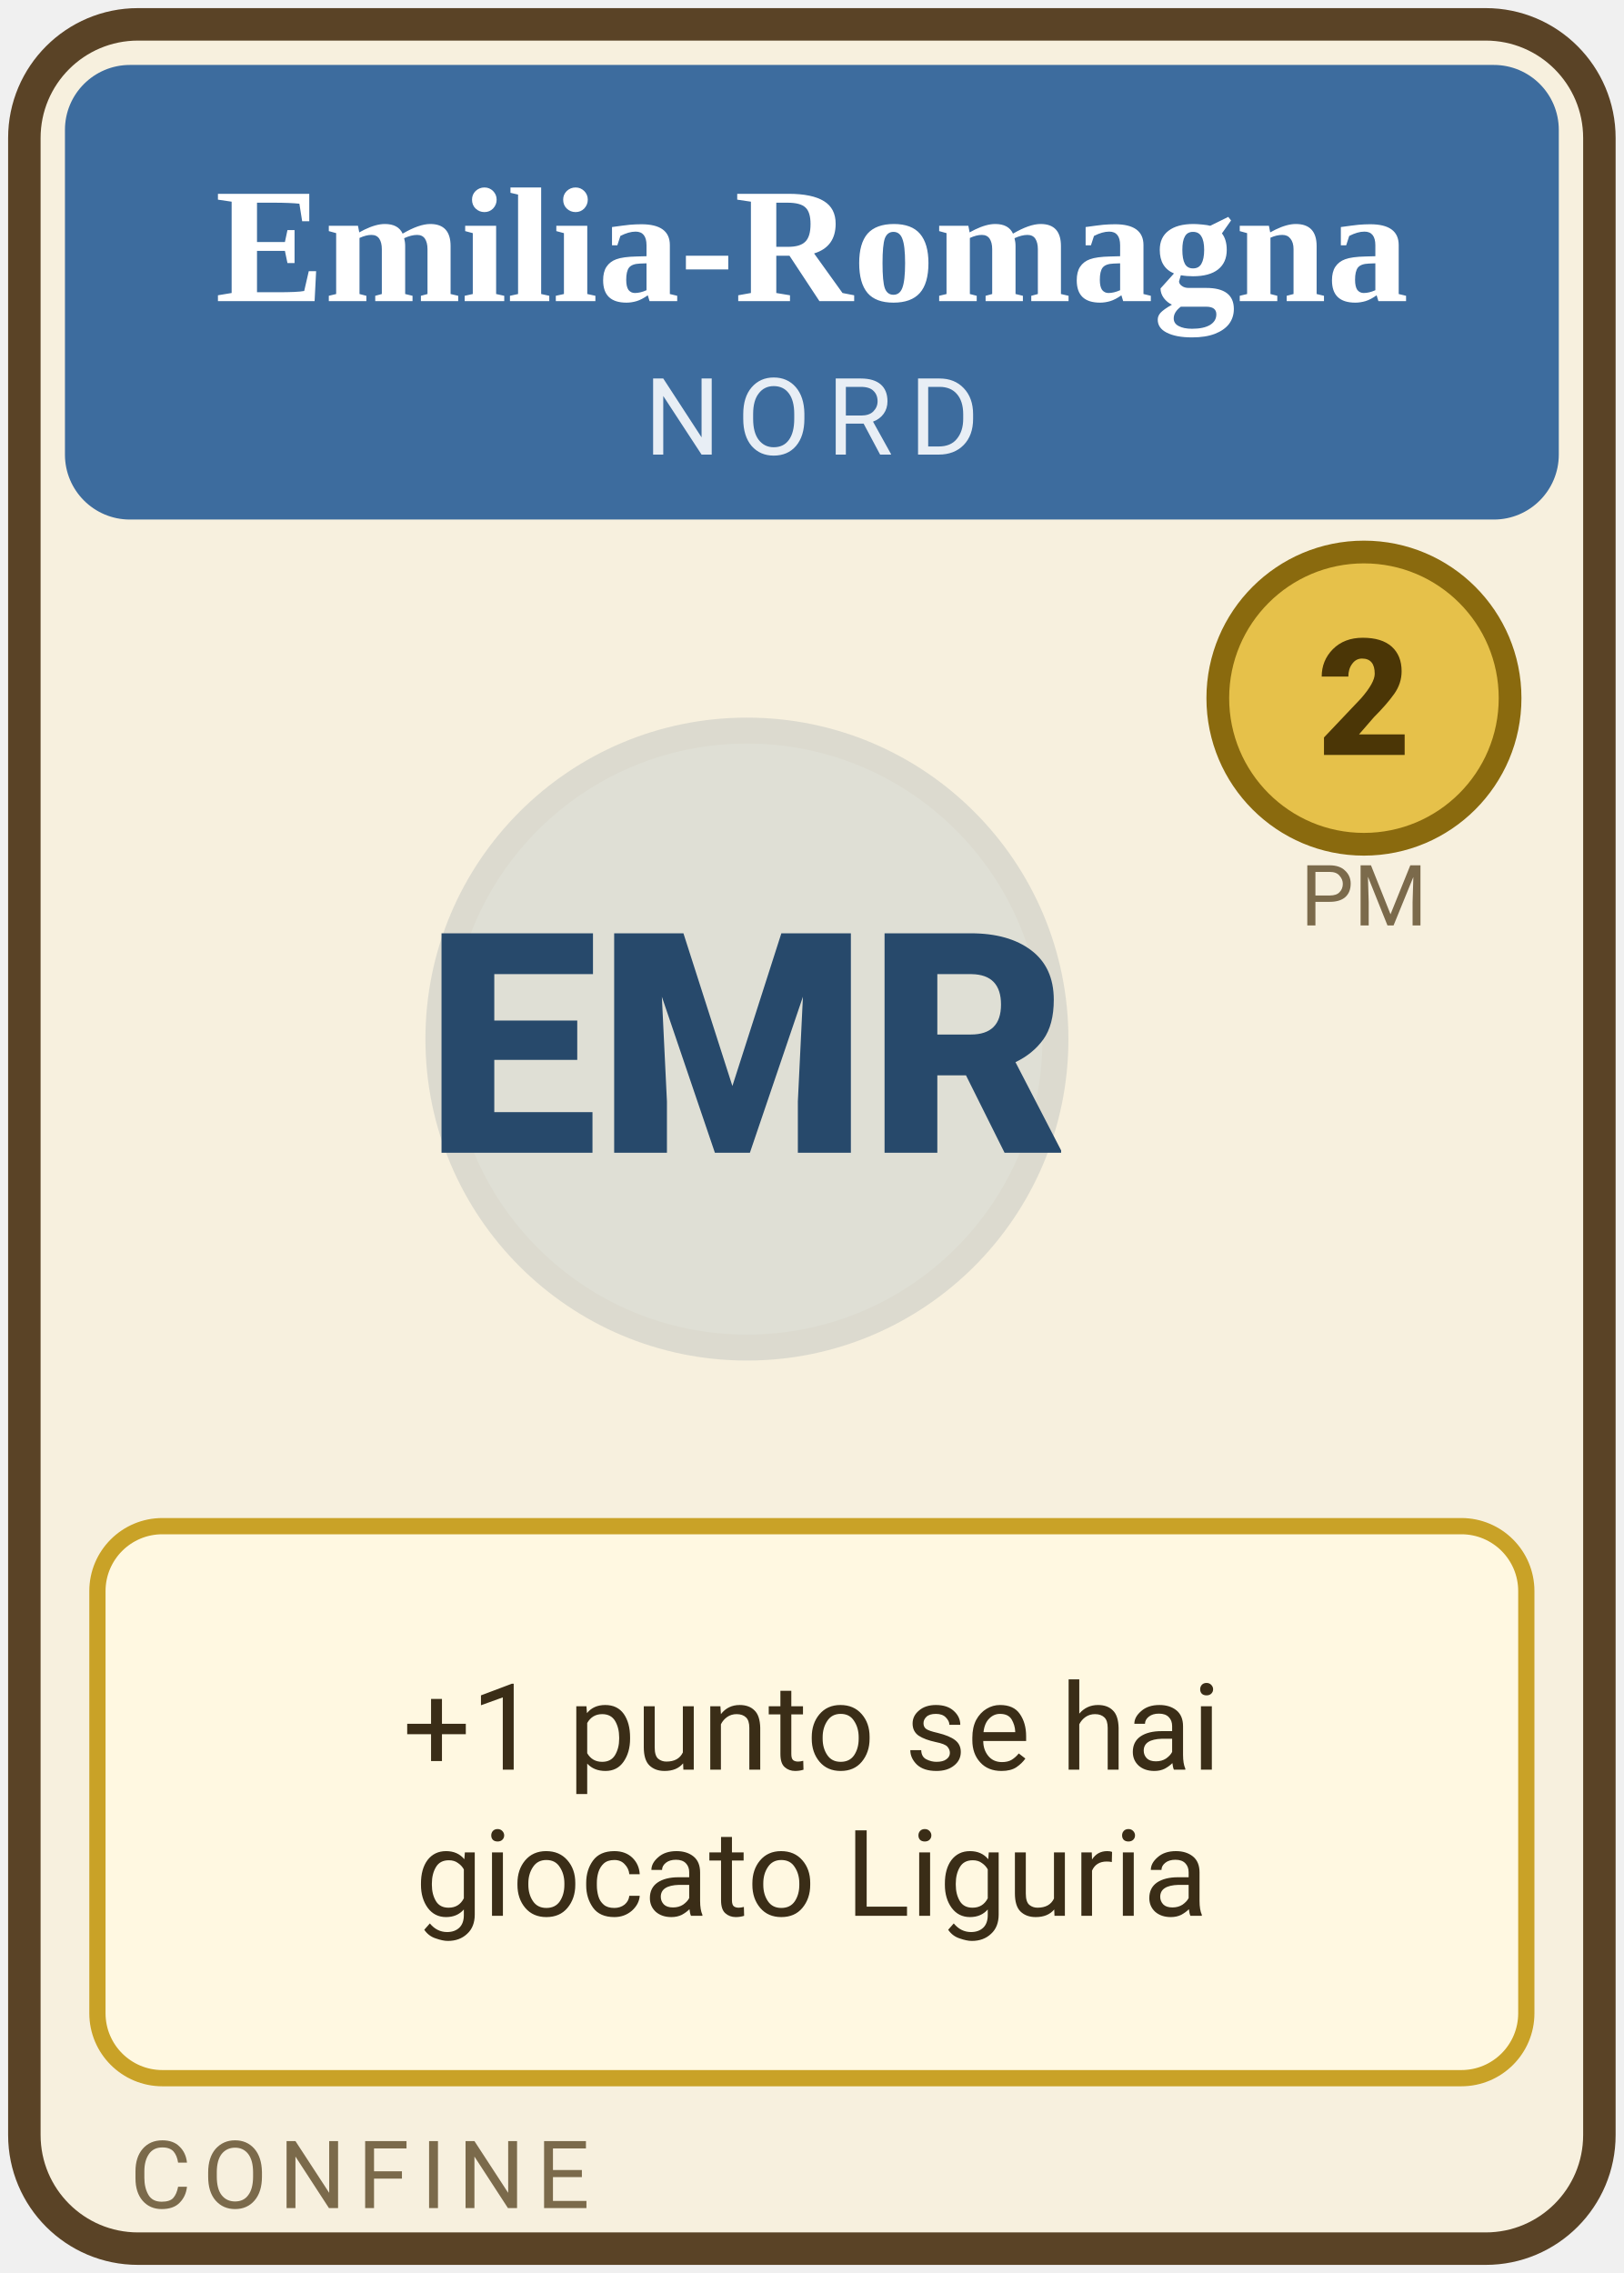
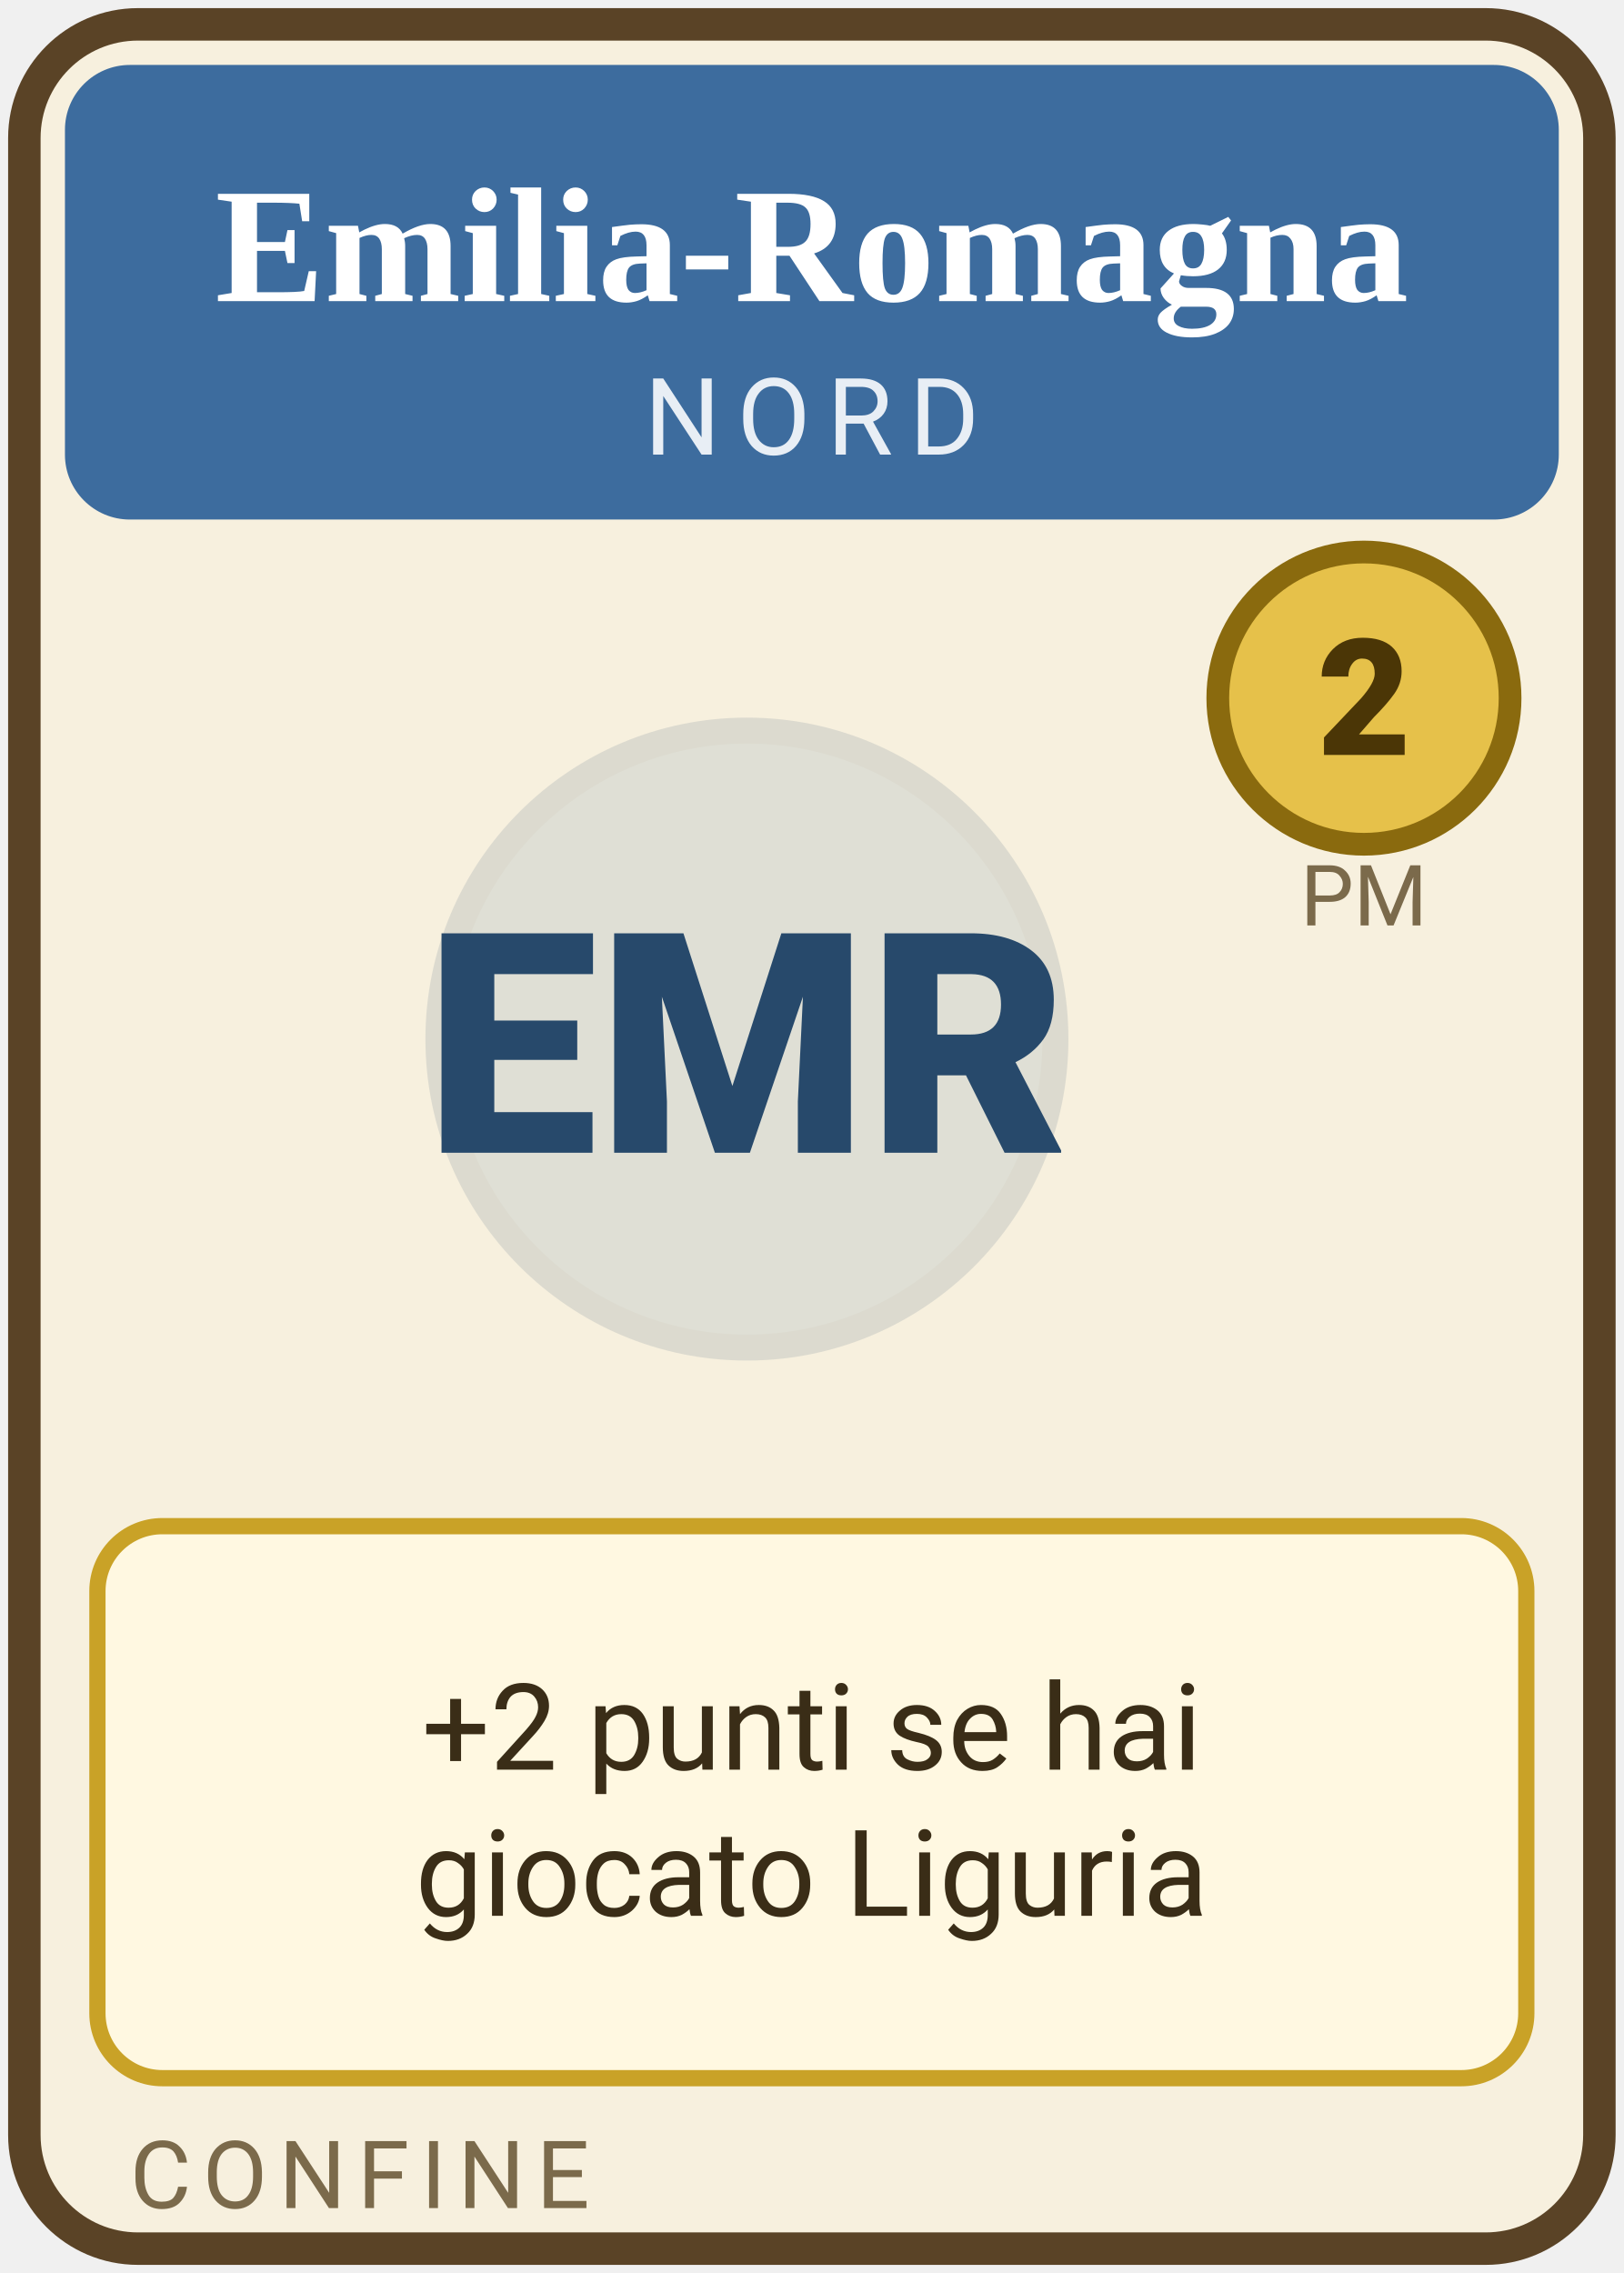
<svg xmlns="http://www.w3.org/2000/svg" width="100" height="140" class="spr card region " viewBox="0 0 100 140" role="img">
  <rect x="1.5" y="1.5" width="97" height="137" rx="7" fill="#f7f0de" stroke="#5a4326" stroke-width="2" />
  <rect x="4" y="4" width="92" height="28" rx="4" fill="#3d6c9e" />
  <text x="50" y="18.548" text-anchor="middle" font-size="10.1" font-weight="700" fill="#fff" font-family="Georgia, 'Times New Roman', serif">Emilia-Romagna</text>
  <text x="50" y="28" text-anchor="middle" font-size="6.6" letter-spacing="1" fill="#e8eef5" font-family="system-ui, -apple-system, 'Segoe UI', Roboto, sans-serif">NORD</text>
  <circle cx="46" cy="64" r="19" fill="#3d6c9e" opacity=".13" stroke="#27496b" stroke-width="1.6" />
  <text x="46" y="71" text-anchor="middle" font-size="19" font-weight="800" fill="#27496b" font-family="system-ui, -apple-system, 'Segoe UI', Roboto, sans-serif">EMR</text>
  <circle cx="84" cy="43" r="9" fill="#e6c14a" stroke="#8a6a0e" stroke-width="1.4" />
  <text x="84" y="46.5" text-anchor="middle" font-size="10" font-weight="800" fill="#4b3606" font-family="system-ui, -apple-system, 'Segoe UI', Roboto, sans-serif">2</text>
  <text x="84" y="57" text-anchor="middle" font-size="5.2" fill="#7b6a4b" font-family="system-ui, -apple-system, 'Segoe UI', Roboto, sans-serif">PM</text>
  <rect x="6" y="94" width="88" height="34" rx="4" fill="#fff8e1" stroke="#c9a227" stroke-width="1" />
-   <text x="50" y="109" text-anchor="middle" font-size="7.4" fill="#3a2d17" font-family="system-ui, -apple-system, 'Segoe UI', Roboto, sans-serif">+1 punto se hai</text>
+   <text x="50" y="109" text-anchor="middle" font-size="7.4" fill="#3a2d17" font-family="system-ui, -apple-system, 'Segoe UI', Roboto, sans-serif">+2 punti se hai</text>
  <text x="50" y="118" text-anchor="middle" font-size="7.4" fill="#3a2d17" font-family="system-ui, -apple-system, 'Segoe UI', Roboto, sans-serif">giocato Liguria</text>
  <text x="8" y="136" font-size="5.8" letter-spacing=".7" fill="#7b6a4b" font-family="system-ui, -apple-system, 'Segoe UI', Roboto, sans-serif">CONFINE</text>
</svg>
